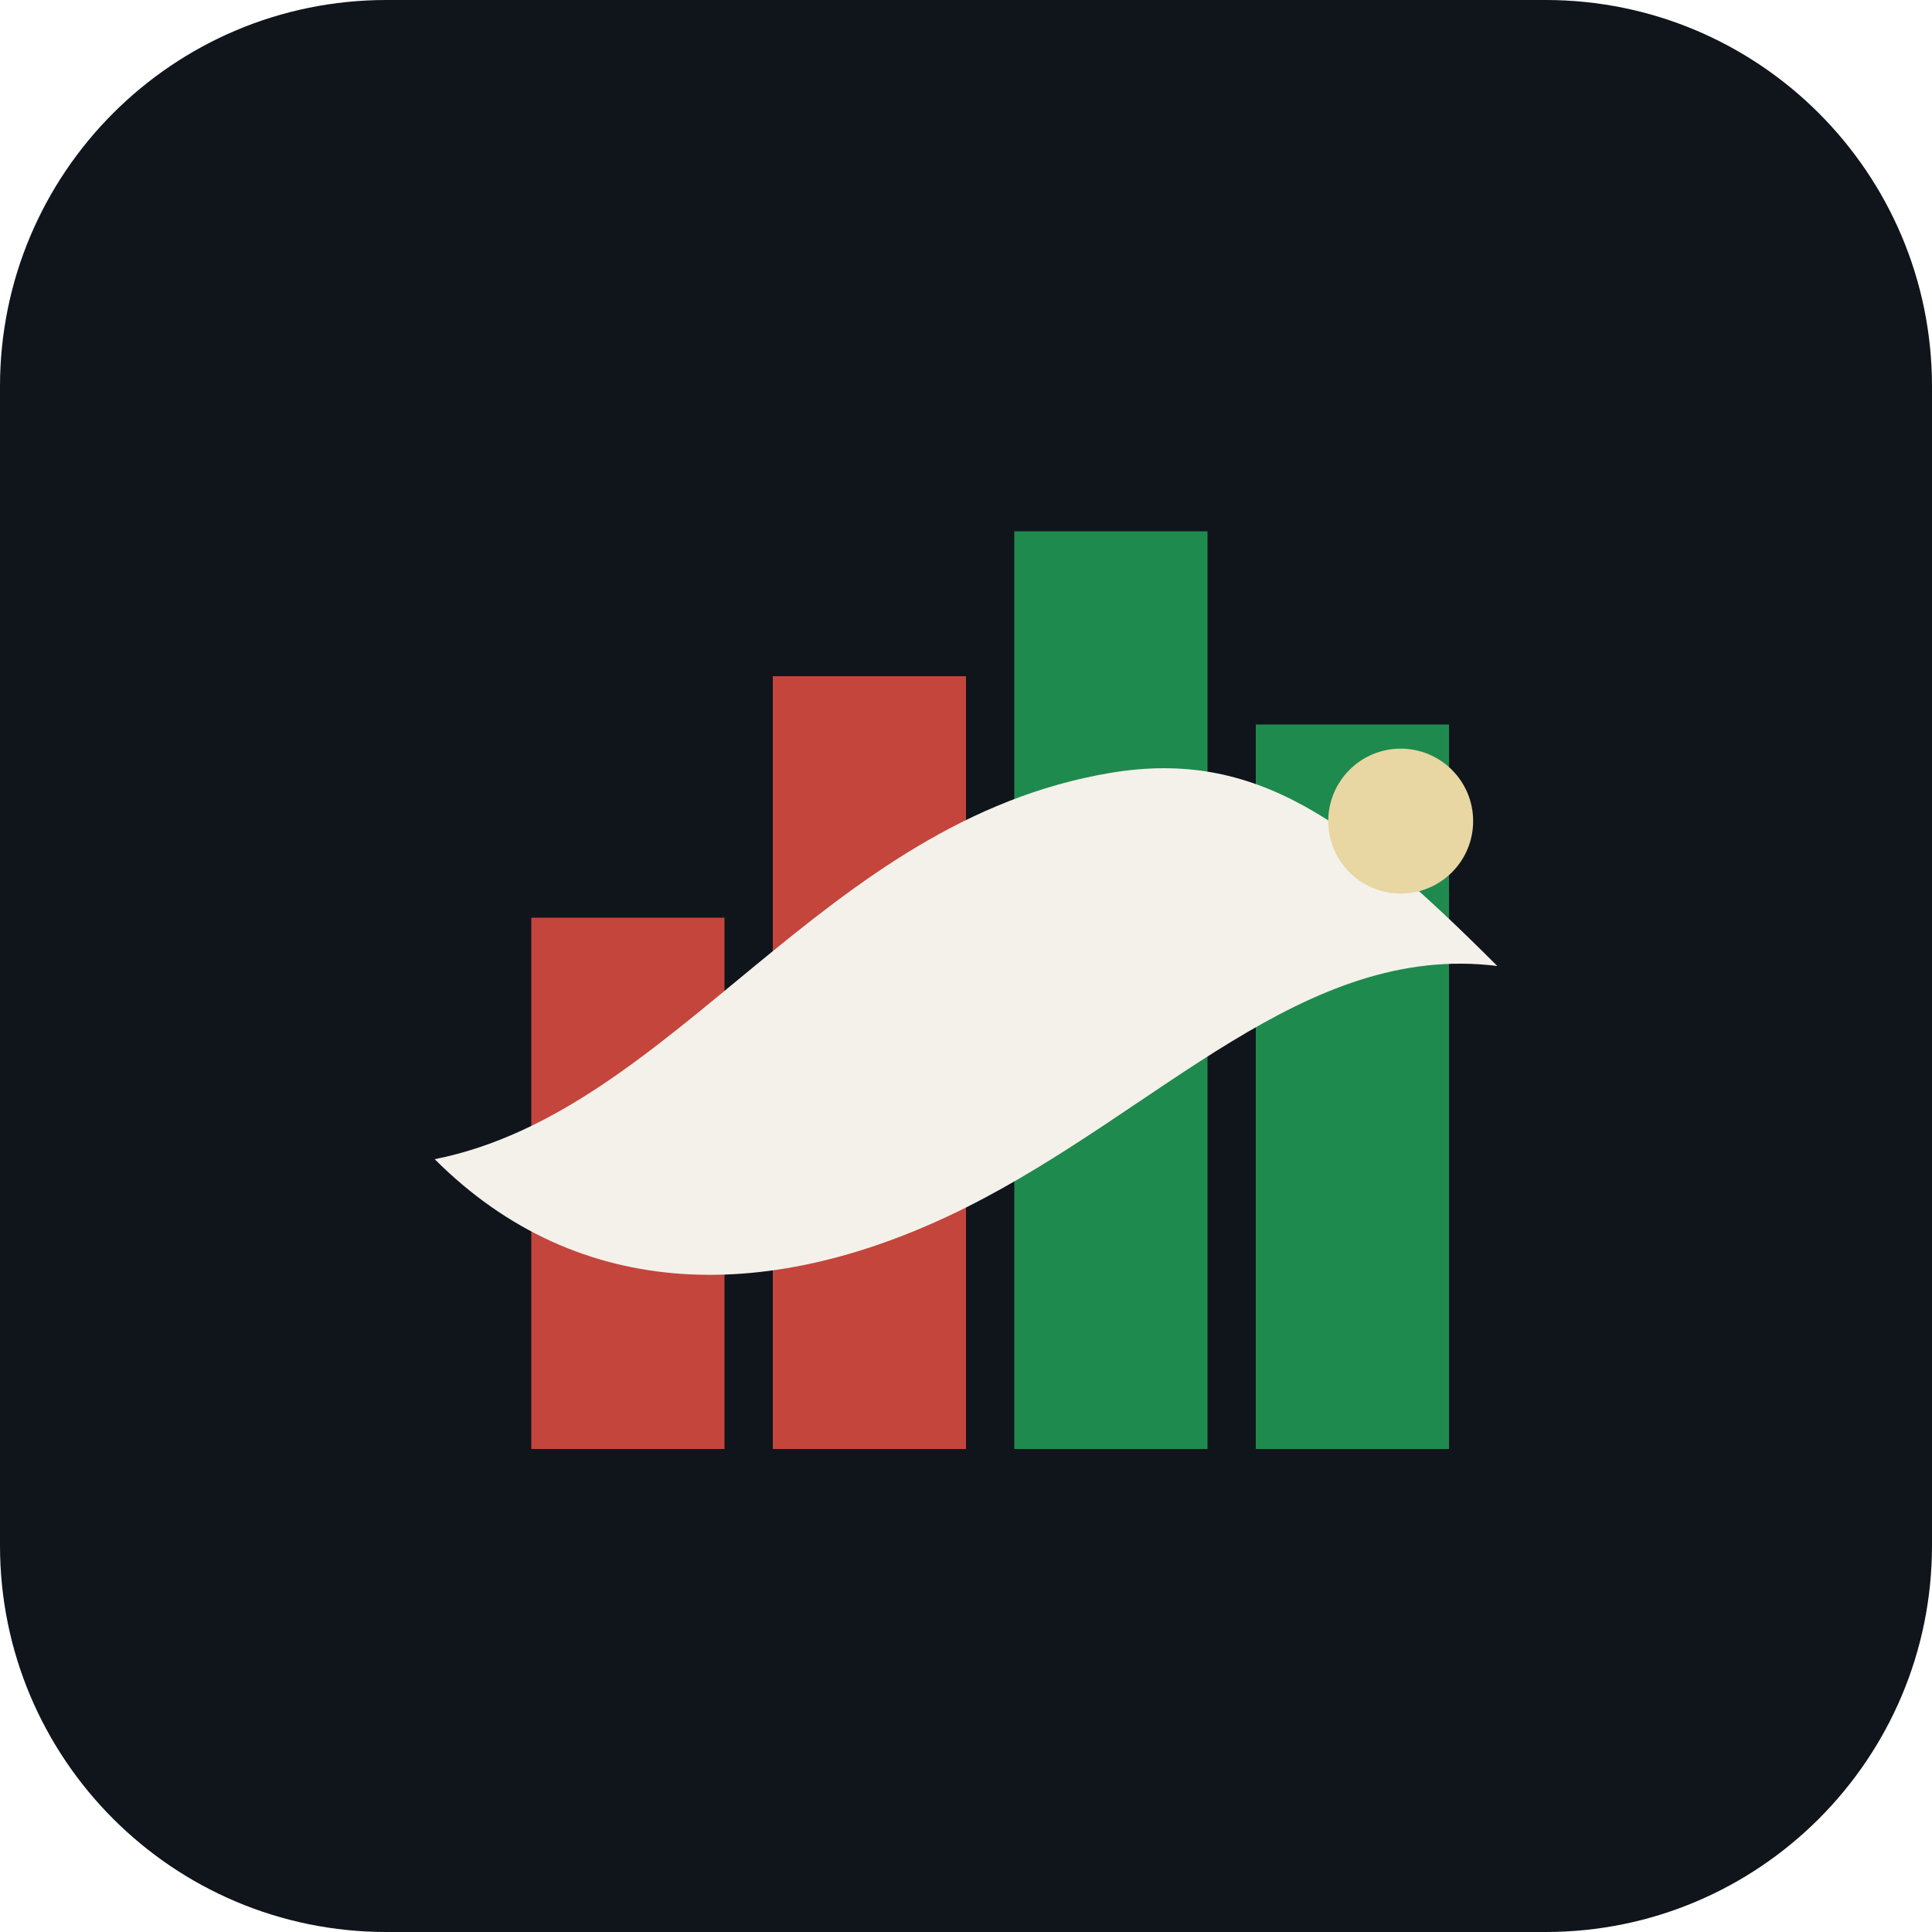
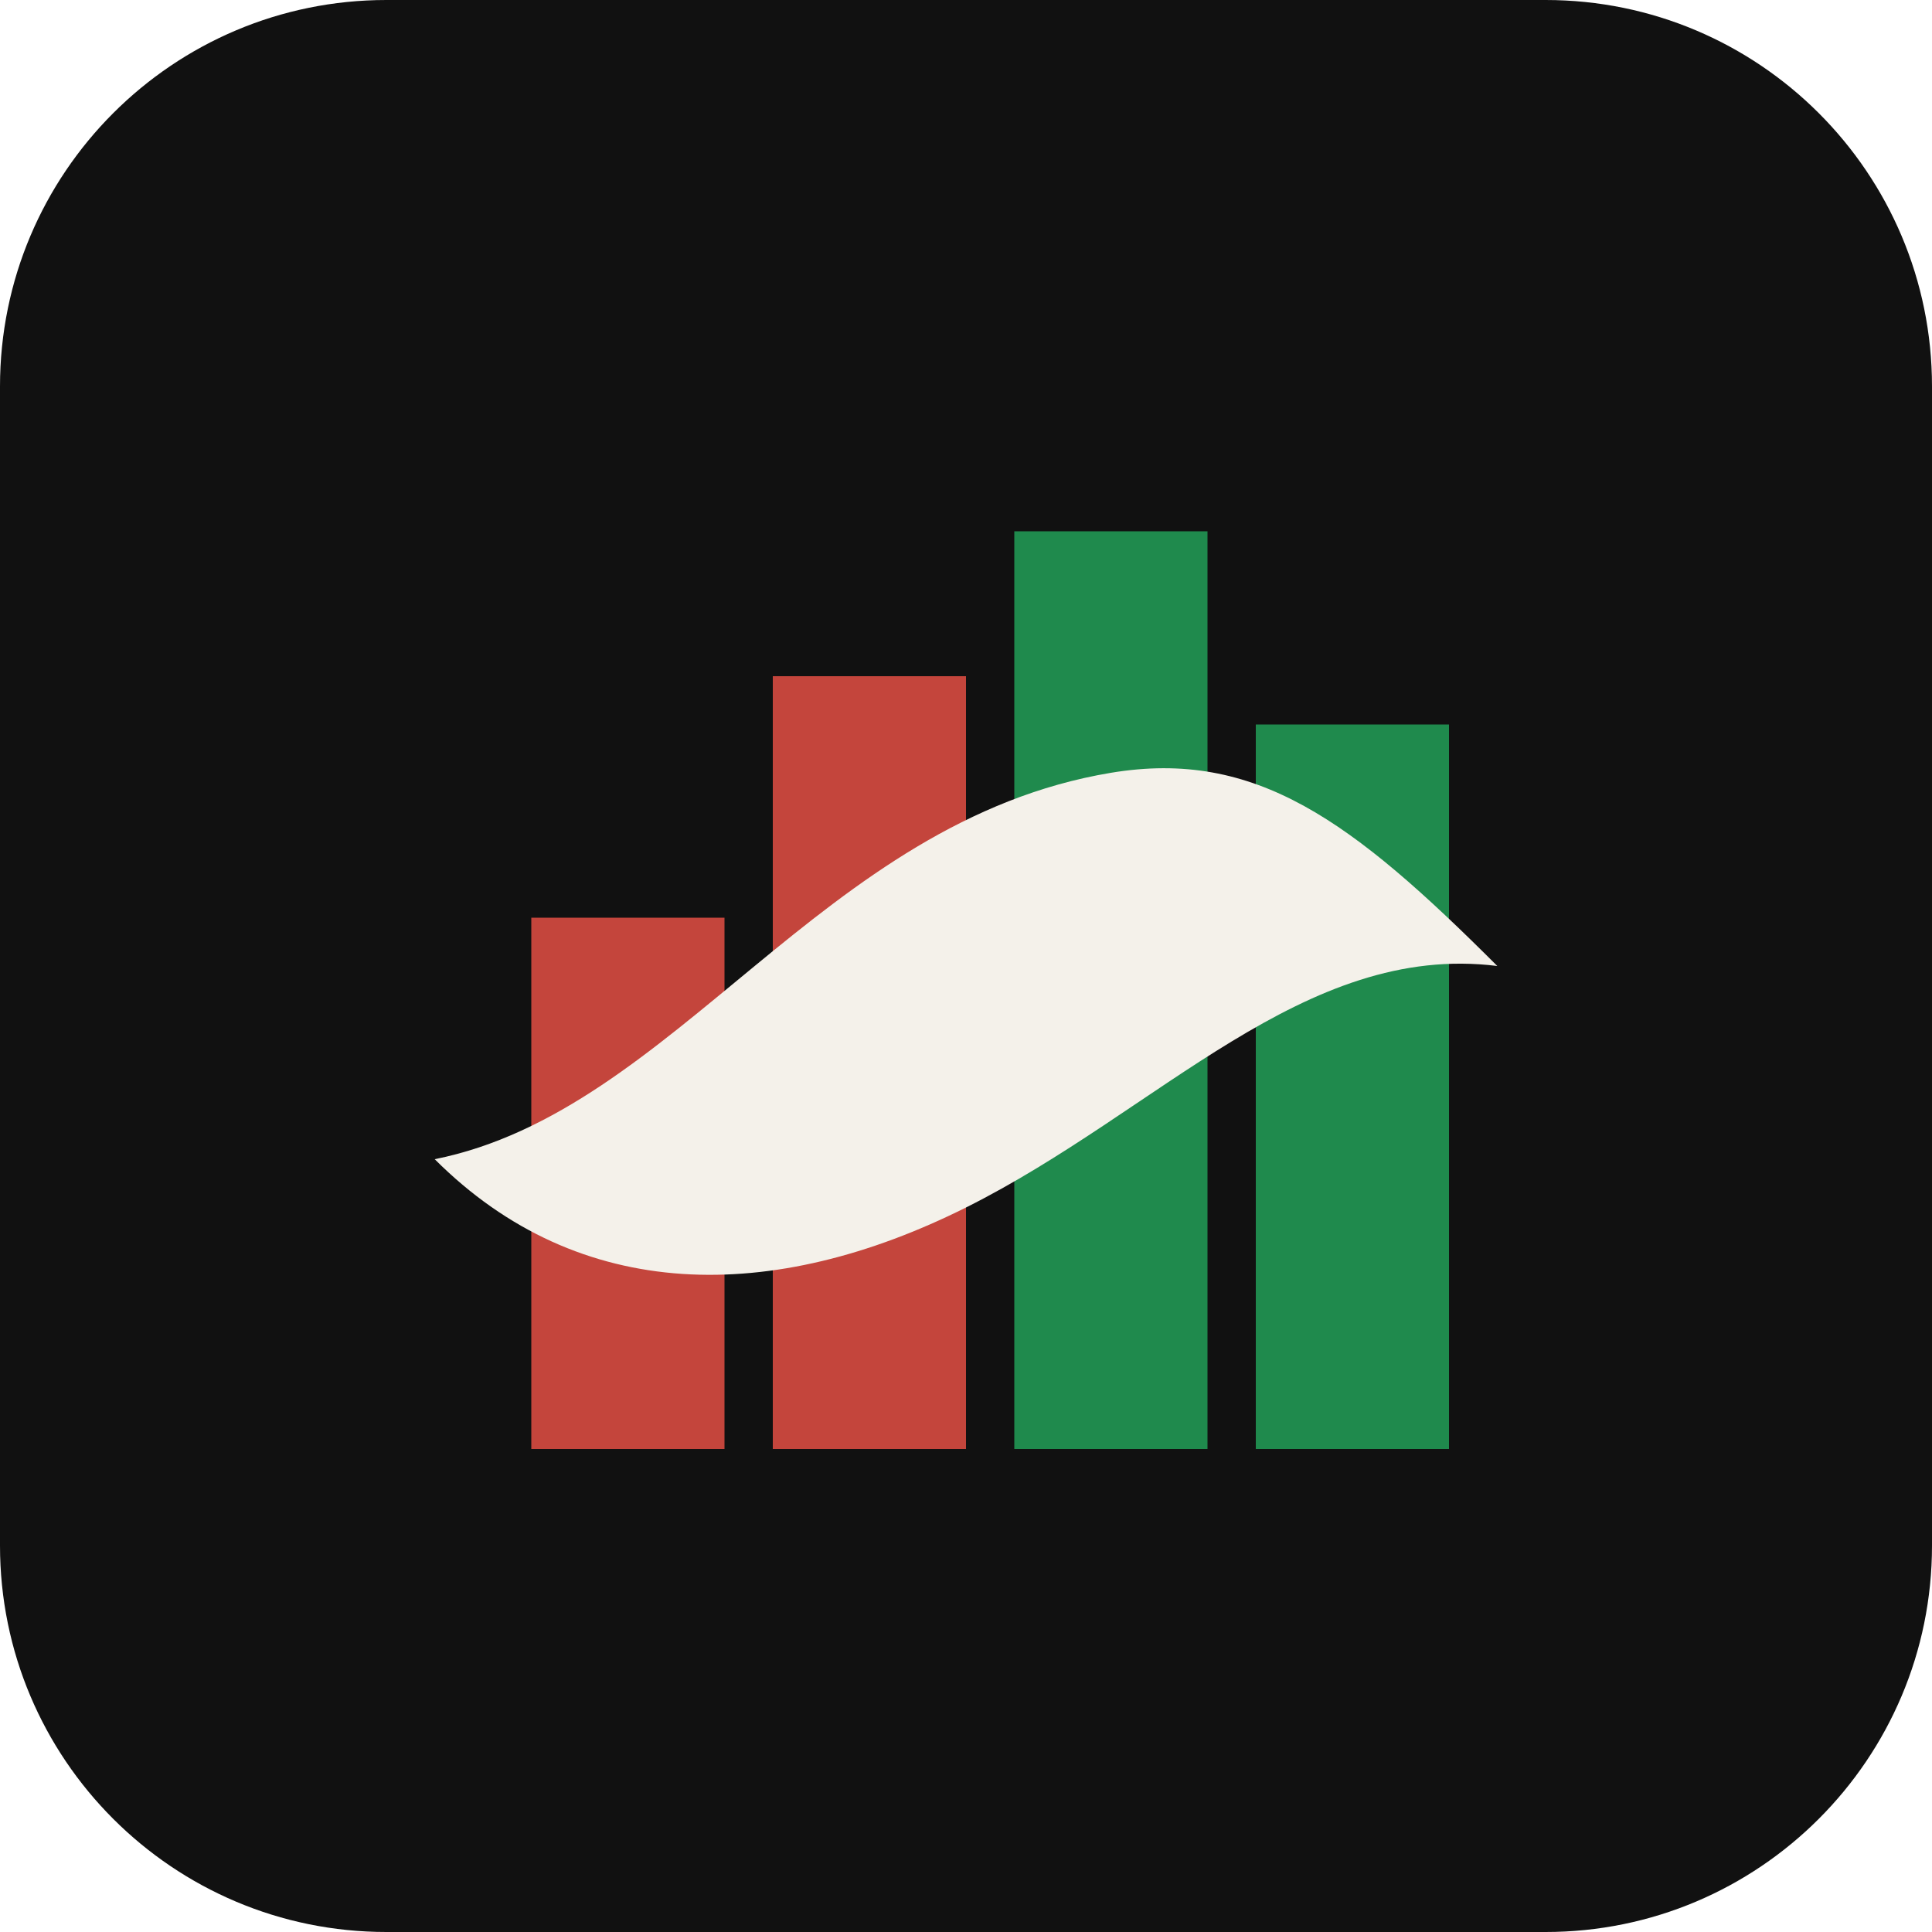
- <svg xmlns="http://www.w3.org/2000/svg" viewBox="0 0 80 80" fill="none">
-   <rect width="80" height="80" rx="16" fill="#10151c" />
+ <svg xmlns="http://www.w3.org/2000/svg" viewBox="0 0 80 80">
+   <rect width="80" height="80" rx="16" fill="#111" />
  <rect x="22" y="38" width="8" height="22" fill="#c4453c" />
  <rect x="32" y="28" width="8" height="32" fill="#c4453c" />
  <rect x="42" y="22" width="8" height="38" fill="#1f8a4d" />
  <rect x="52" y="30" width="8" height="30" fill="#1f8a4d" />
  <path d="M18 48c10-2 16-14 28-16 6-1 10 2 16 8-8-1-14 6-22 10-8 4-16 4-22-2z" fill="#f4f1ea" />
-   <circle cx="58" cy="34" r="3" fill="#e8d6a3" />
</svg>
